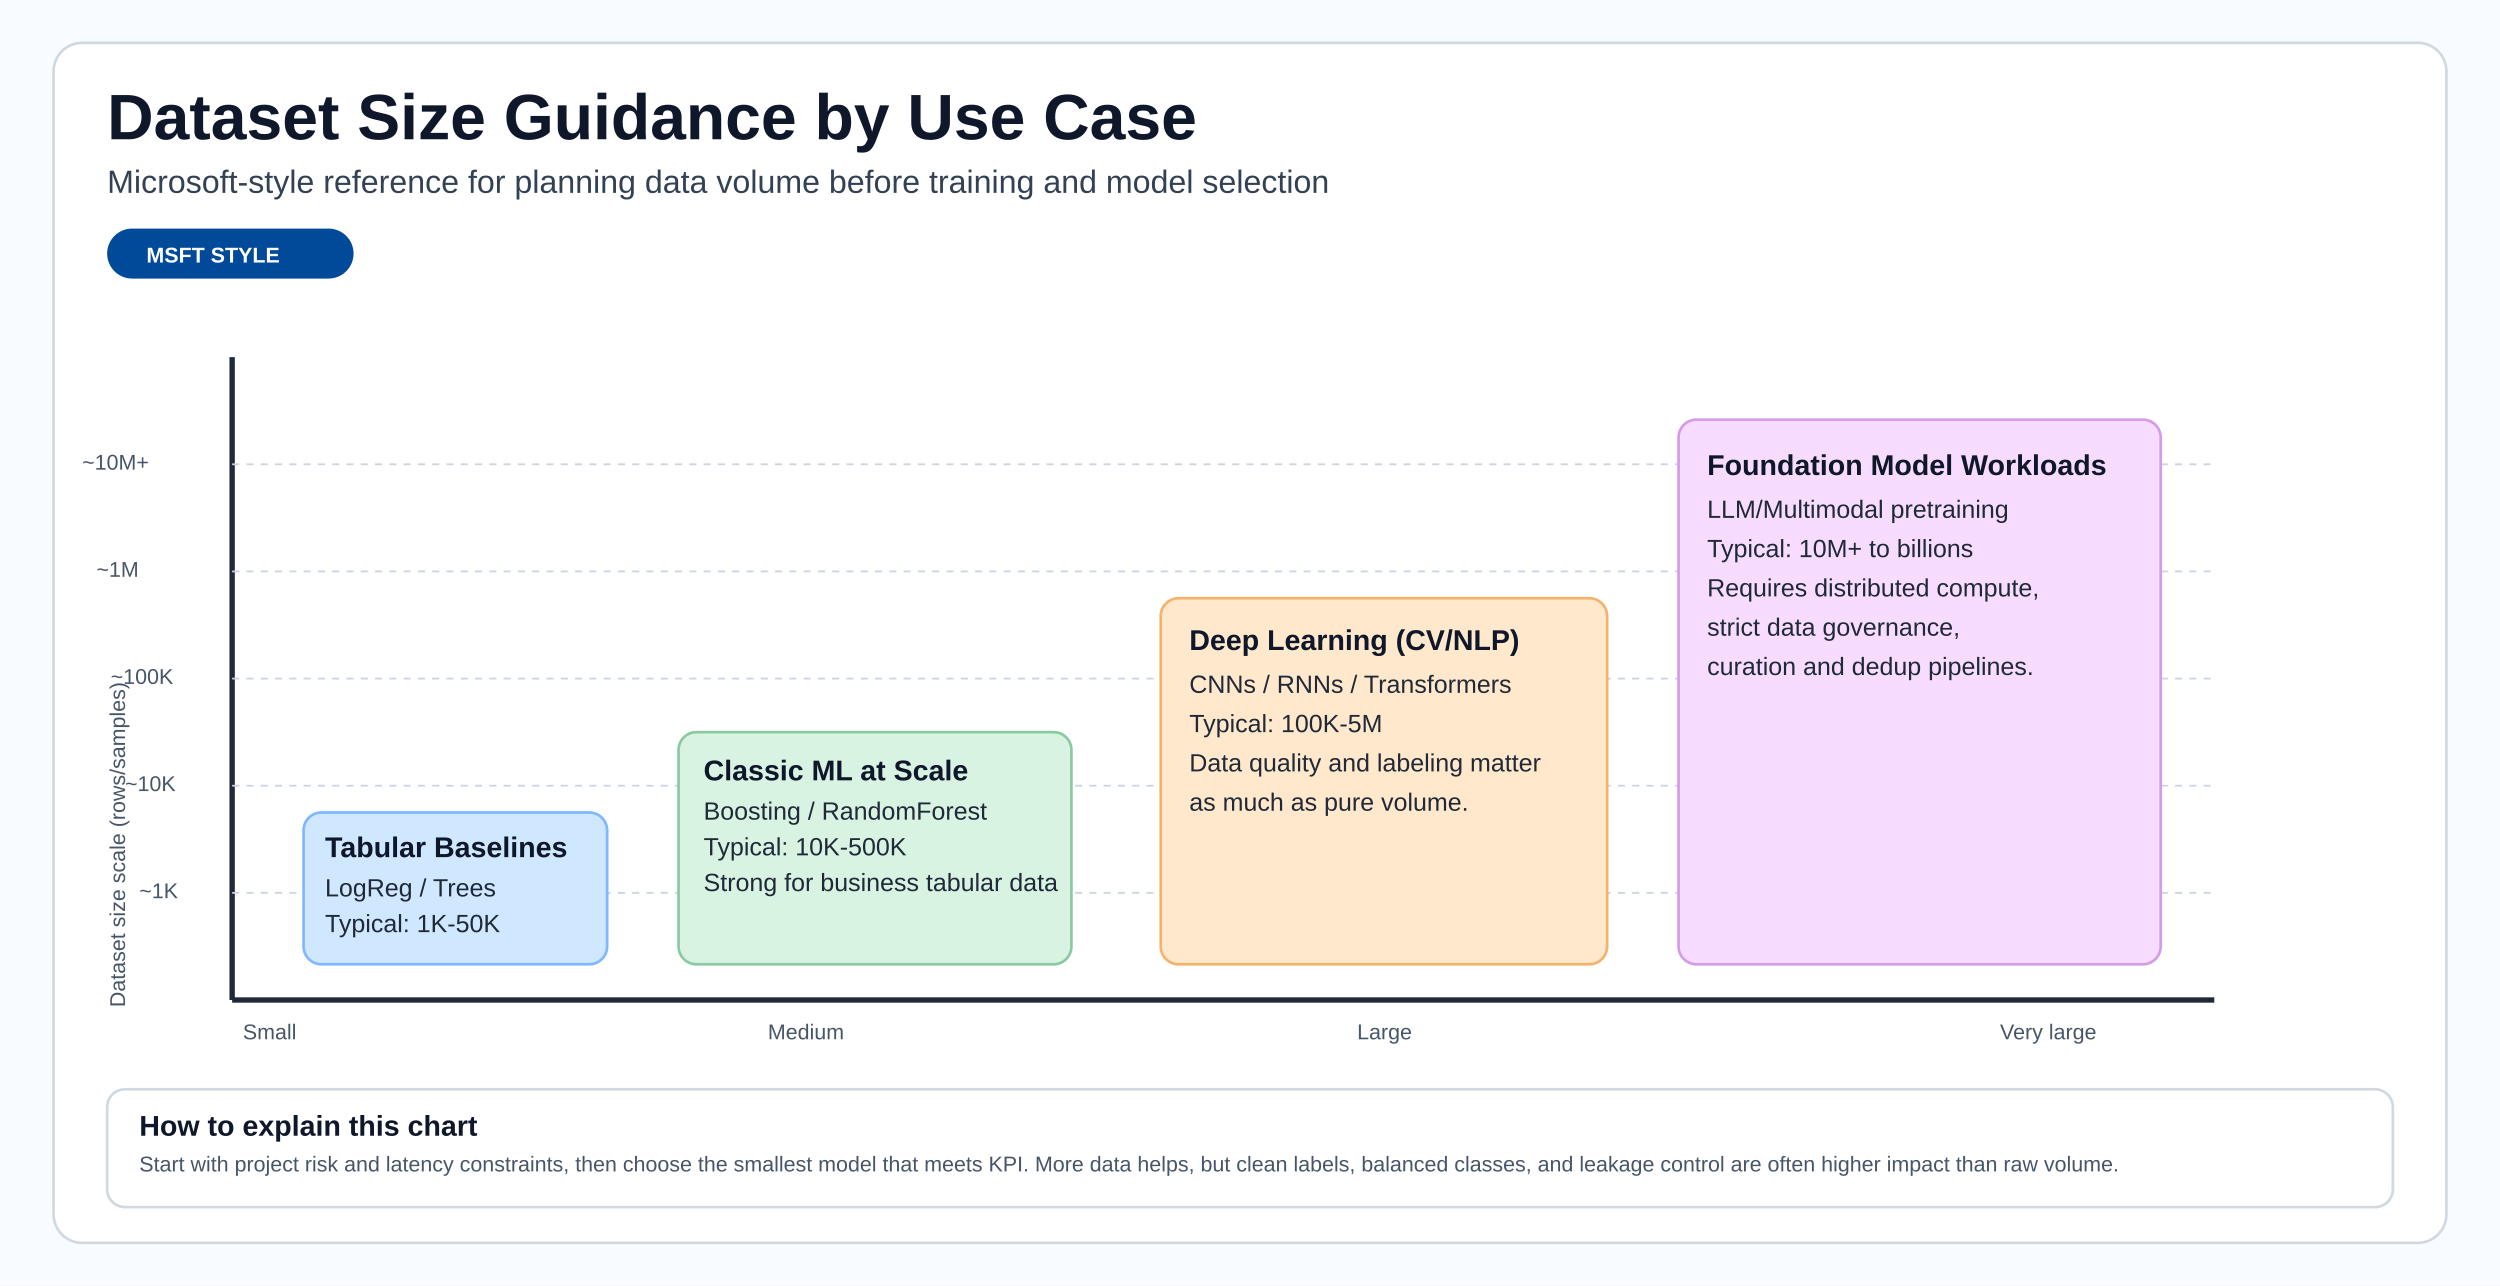
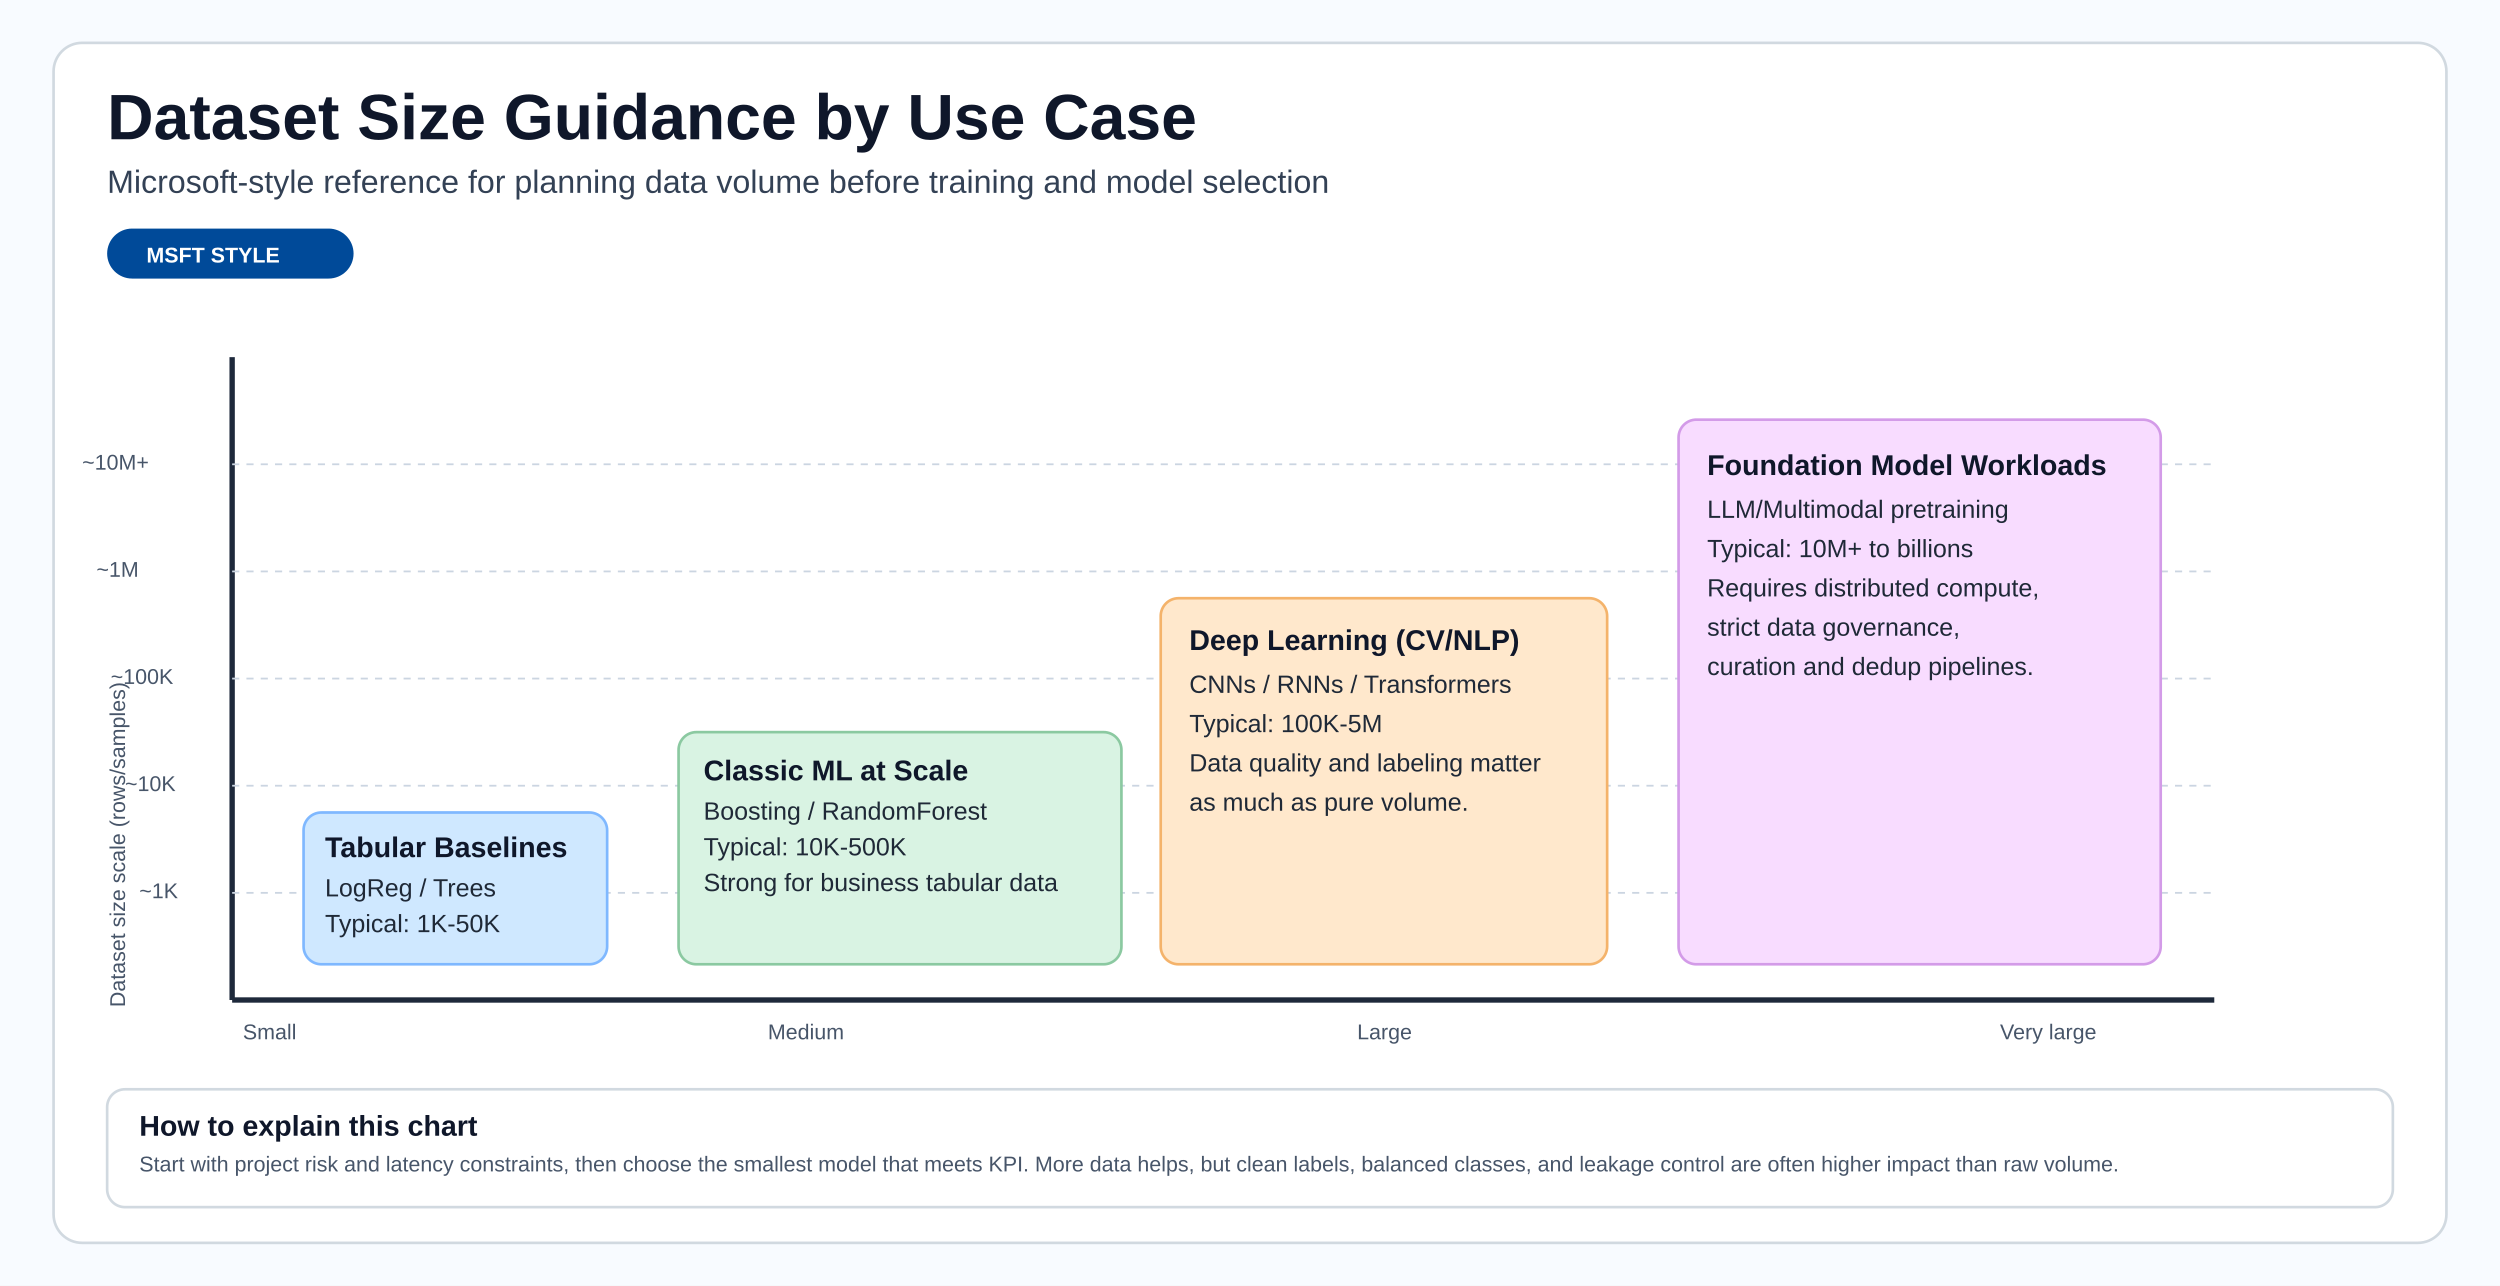
<svg xmlns="http://www.w3.org/2000/svg" width="1400" height="720" viewBox="0 0 1400 720" role="img" aria-labelledby="title desc">
  <defs>
    <style>
      .bg { fill: #f8fbff; }
      .panel { fill: #ffffff; stroke: #d1d9e0; stroke-width: 1.5; }
      .title { fill: #0f172a; font-family: Segoe UI, Arial, sans-serif; font-size: 36px; font-weight: 700; }
      .sub { fill: #334155; font-family: Segoe UI, Arial, sans-serif; font-size: 18px; }
      .h { fill: #0f172a; font-family: Segoe UI, Arial, sans-serif; font-size: 16px; font-weight: 700; }
      .t { fill: #1f2937; font-family: Segoe UI, Arial, sans-serif; font-size: 14px; }
      .small { fill: #475569; font-family: Segoe UI, Arial, sans-serif; font-size: 12px; }
      .axis { stroke: #1e293b; stroke-width: 3; }
      .grid { stroke: #cbd5e1; stroke-width: 1; stroke-dasharray: 4 4; }
      .low { fill: #cfe8ff; stroke: #7fb8ff; stroke-width: 1.5; }
      .mid { fill: #d9f3e3; stroke: #8bc9a1; stroke-width: 1.5; }
      .high { fill: #ffe8cc; stroke: #f4b36b; stroke-width: 1.5; }
      .vhigh { fill: #f8dcff; stroke: #d39be8; stroke-width: 1.5; }
      .chip { fill: #004a99; }
      .chip-text { fill: #ffffff; font-family: Segoe UI, Arial, sans-serif; font-size: 12px; font-weight: 700; }
    </style>
  </defs>
  <rect class="bg" x="0" y="0" width="1400" height="720" />
  <rect class="panel" x="30" y="24" width="1340" height="672" rx="16" />
  <text class="title" x="60" y="78">Dataset Size Guidance by Use Case</text>
  <text class="sub" x="60" y="108">Microsoft-style reference for planning data volume before training and model selection</text>
  <rect class="chip" x="60" y="128" width="138" height="28" rx="14" />
  <text class="chip-text" x="82" y="147">MSFT STYLE</text>
  <line class="axis" x1="130" y1="560" x2="1240" y2="560" />
  <line class="axis" x1="130" y1="560" x2="130" y2="200" />
  <line class="grid" x1="130" y1="500" x2="1240" y2="500" />
  <line class="grid" x1="130" y1="440" x2="1240" y2="440" />
  <line class="grid" x1="130" y1="380" x2="1240" y2="380" />
  <line class="grid" x1="130" y1="320" x2="1240" y2="320" />
  <line class="grid" x1="130" y1="260" x2="1240" y2="260" />
  <text class="small" x="70" y="564" transform="rotate(-90 70 564)">Dataset size scale (rows/samples)</text>
  <text class="small" x="136" y="582">Small</text>
  <text class="small" x="430" y="582">Medium</text>
  <text class="small" x="760" y="582">Large</text>
  <text class="small" x="1120" y="582">Very large</text>
  <text class="small" x="78" y="503">~1K</text>
  <text class="small" x="70" y="443">~10K</text>
  <text class="small" x="62" y="383">~100K</text>
  <text class="small" x="54" y="323">~1M</text>
  <text class="small" x="46" y="263">~10M+</text>
  <rect class="low" x="170" y="455" width="170" height="85" rx="10" />
  <text class="h" x="182" y="480">Tabular Baselines</text>
  <text class="t" x="182" y="502">LogReg / Trees</text>
  <text class="t" x="182" y="522">Typical: 1K-50K</text>
-   <rect class="mid" x="380" y="410" width="220" height="130" rx="10" />
+   <rect class="mid" x="380" y="410" width="248" height="130" rx="10" />
  <text class="h" x="394" y="437">Classic ML at Scale</text>
  <text class="t" x="394" y="459">Boosting / RandomForest</text>
  <text class="t" x="394" y="479">Typical: 10K-500K</text>
  <text class="t" x="394" y="499">Strong for business tabular data</text>
  <rect class="high" x="650" y="335" width="250" height="205" rx="10" />
  <text class="h" x="666" y="364">Deep Learning (CV/NLP)</text>
  <text class="t" x="666" y="388">CNNs / RNNs / Transformers</text>
  <text class="t" x="666" y="410">Typical: 100K-5M</text>
  <text class="t" x="666" y="432">Data quality and labeling matter</text>
  <text class="t" x="666" y="454">as much as pure volume.</text>
  <rect class="vhigh" x="940" y="235" width="270" height="305" rx="10" />
  <text class="h" x="956" y="266">Foundation Model Workloads</text>
  <text class="t" x="956" y="290">LLM/Multimodal pretraining</text>
  <text class="t" x="956" y="312">Typical: 10M+ to billions</text>
  <text class="t" x="956" y="334">Requires distributed compute,</text>
  <text class="t" x="956" y="356">strict data governance,</text>
  <text class="t" x="956" y="378">curation and dedup pipelines.</text>
  <rect class="panel" x="60" y="610" width="1280" height="66" rx="10" />
  <text class="h" x="78" y="636">How to explain this chart</text>
  <text class="small" x="78" y="656">Start with project risk and latency constraints, then choose the smallest model that meets KPI. More data helps, but clean labels, balanced classes, and leakage control are often higher impact than raw volume.</text>
</svg>
